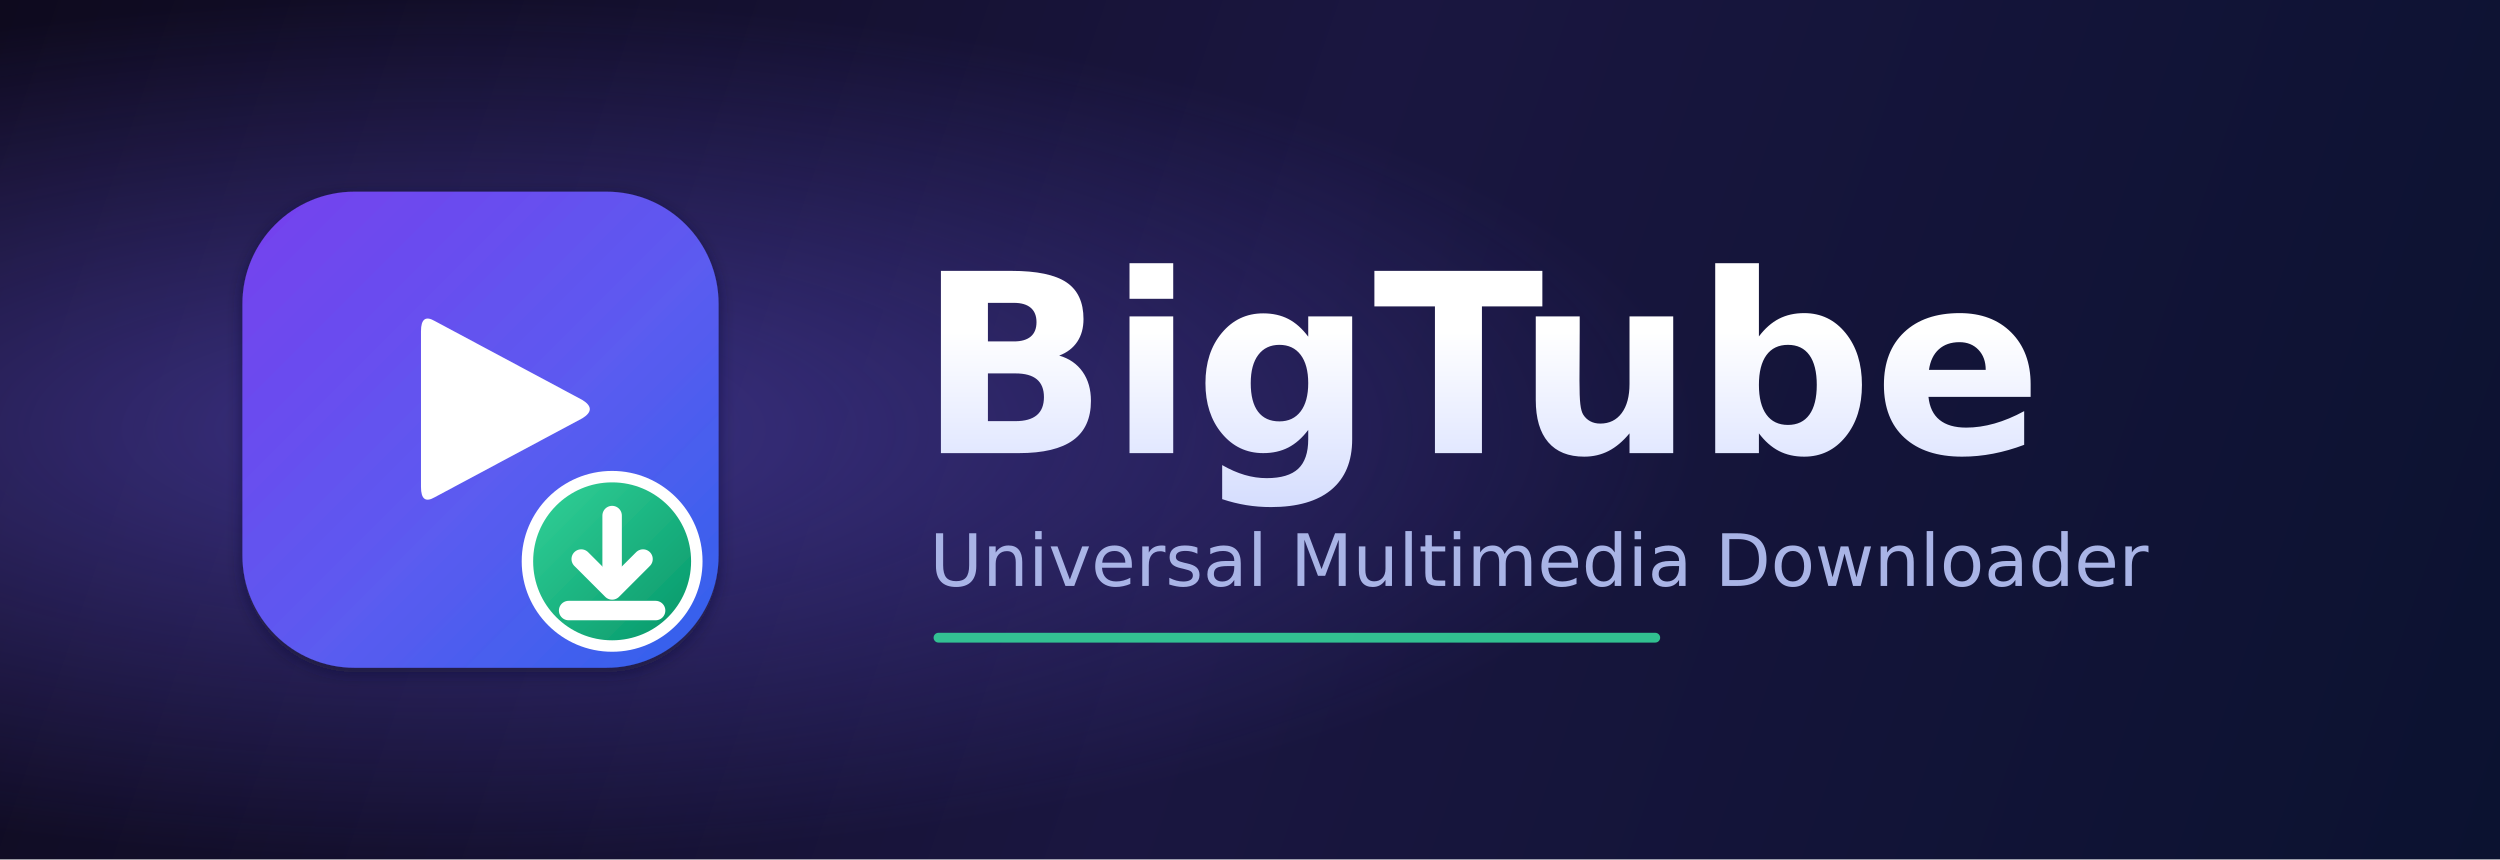
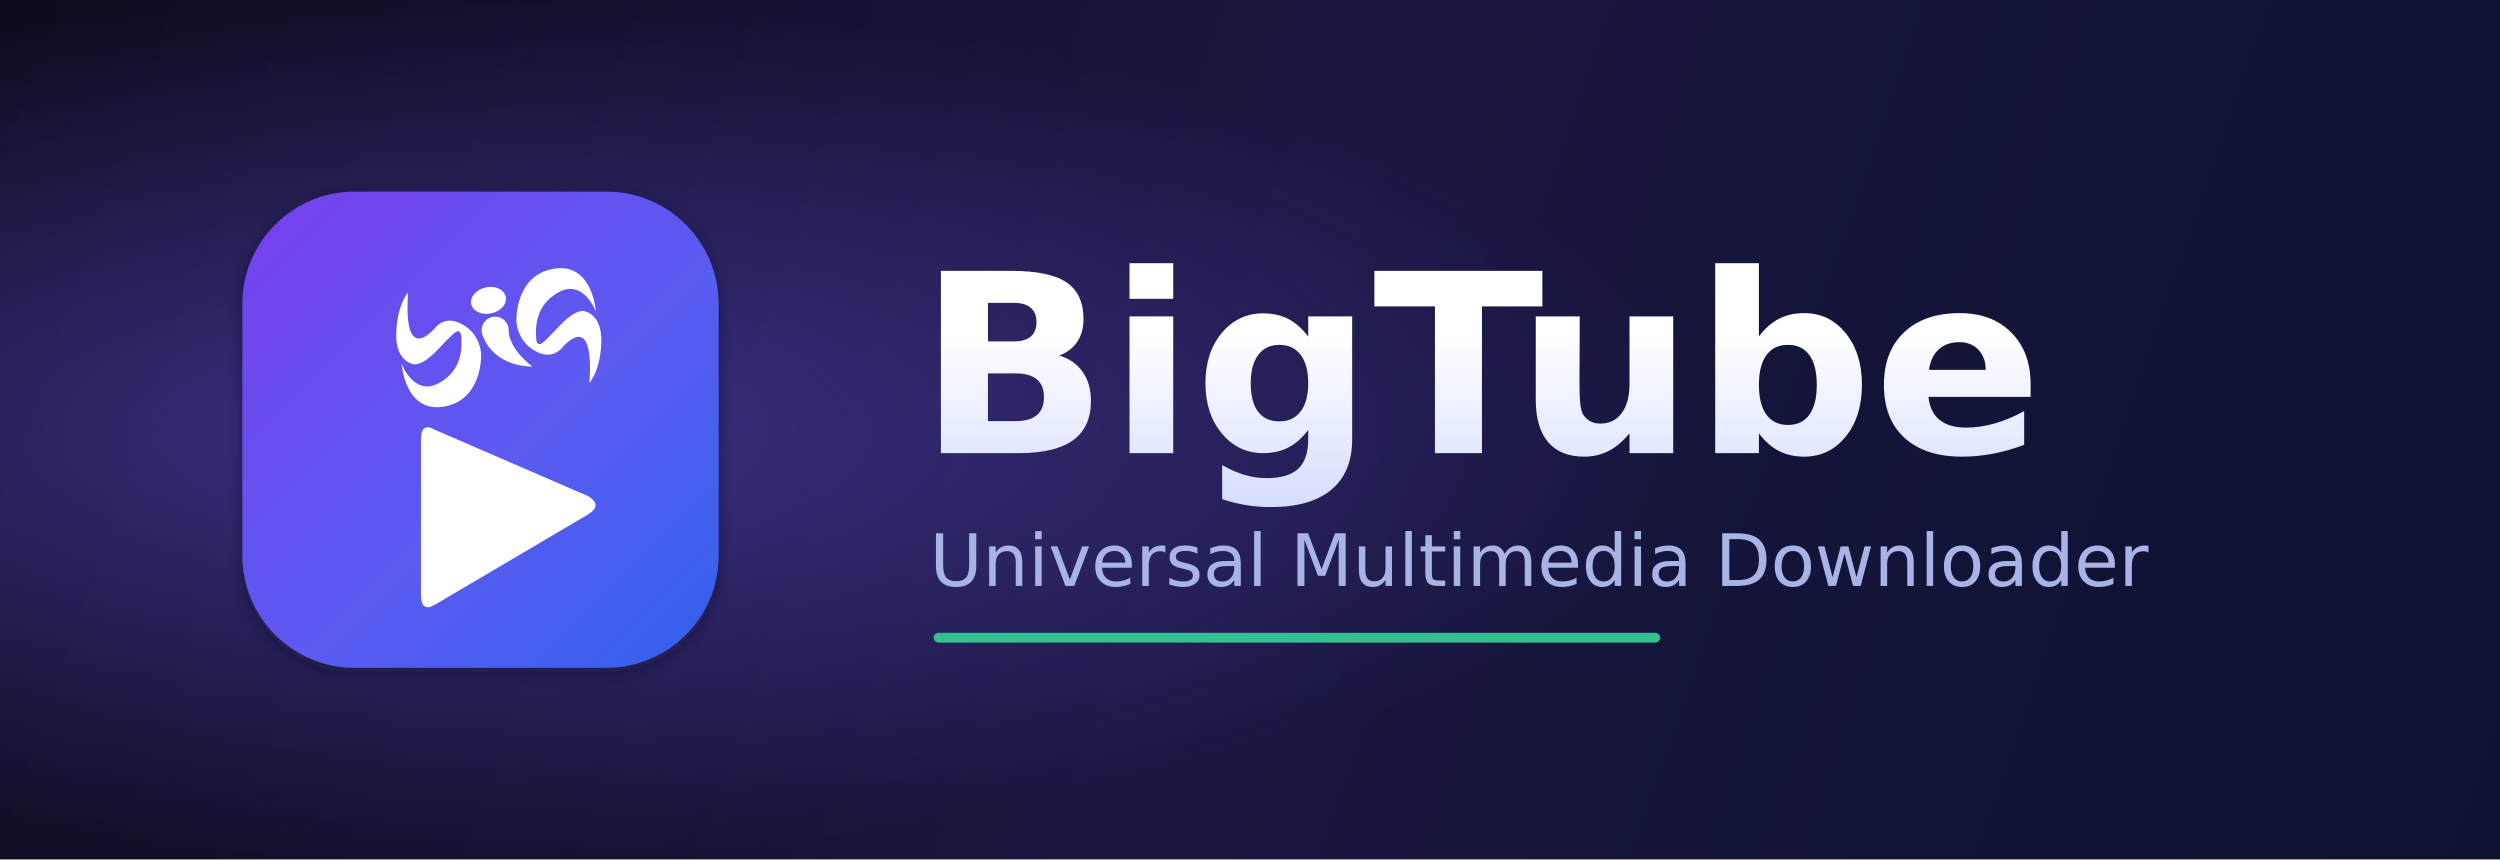
<svg xmlns="http://www.w3.org/2000/svg" width="1280" height="440" viewBox="0 0 1280 440">
  <defs>
    <linearGradient id="page" x1="0" y1="0" x2="1280" y2="440" gradientUnits="userSpaceOnUse">
      <stop offset="0" stop-color="#0E0A1E" />
      <stop offset="0.5" stop-color="#1A1640" />
      <stop offset="1" stop-color="#0B1230" />
    </linearGradient>
    <radialGradient id="glow" cx="0.18" cy="0.5" r="0.5">
      <stop offset="0" stop-color="#6D5BF0" stop-opacity="0.45" />
      <stop offset="1" stop-color="#6D5BF0" stop-opacity="0" />
    </radialGradient>
    <linearGradient id="ibg" x1="0" y1="0" x2="1024" y2="1024" gradientUnits="userSpaceOnUse">
      <stop offset="0" stop-color="#7C3AED" />
      <stop offset="0.55" stop-color="#5B5BF0" />
      <stop offset="1" stop-color="#2563EB" />
    </linearGradient>
    <linearGradient id="ibadge" x1="600" y1="600" x2="880" y2="880" gradientUnits="userSpaceOnUse">
      <stop offset="0" stop-color="#34D399" />
      <stop offset="1" stop-color="#059669" />
    </linearGradient>
    <linearGradient id="word" x1="440" y1="170" x2="440" y2="290" gradientUnits="userSpaceOnUse">
      <stop offset="0" stop-color="#FFFFFF" />
      <stop offset="1" stop-color="#C7D2FE" />
    </linearGradient>
    <filter id="isoft" x="-20%" y="-20%" width="140%" height="140%">
      <feDropShadow dx="0" dy="8" stdDeviation="14" flood-color="#120f2e" flood-opacity="0.5" />
    </filter>
  </defs>
  <rect width="1280" height="440" fill="url(#page)" />
  <rect width="1280" height="440" fill="url(#glow)" />
  <g transform="translate(96,70) scale(0.293)" filter="url(#isoft)">
    <rect x="96" y="96" width="832" height="832" rx="196" fill="url(#ibg)" />
-     <path d="M 432 322 Q 408 308 408 340 L 408 612 Q 408 644 432 630 L 690 492 Q 716 476 690 460 Z" fill="#ffffff" />
-     <circle cx="742" cy="742" r="158" fill="#ffffff" />
-     <circle cx="742" cy="742" r="138" fill="url(#ibadge)" />
-     <g stroke="#ffffff" stroke-width="34" stroke-linecap="round" stroke-linejoin="round" fill="none">
-       <line x1="742" y1="662" x2="742" y2="788" />
-       <polyline points="688,738 742,792 796,738" />
-       <line x1="666" y1="828" x2="818" y2="828" />
+     <g transform="translate(-8,40) scale(46) translate(-148.2518,-43.29768)" fill="#ffffff">
+       <path d="m 162.601,47.421 c -0.082,-1.39e-4 -0.17,0.007 -0.262,0.022 -1.482,0.248 -1.419,1.973 -1.419,1.973 0,0 -5e-5,0.764 0.712,1.15 0.593,0.341 0.935,-0.028 0.993,-0.086 0.058,-0.058 1.264,-1.567 1.07,1.299 0,0 0.424,-0.462 0.451,-1.562 0.027,-1.1 -0.681,-1.168 -0.681,-1.168 0,0 -0.312,-0.078 -0.933,0.592 -0.621,0.67 -0.664,0.64 -0.664,0.64 0,0 -0.175,0.124 -0.196,-0.187 -0.021,-0.311 -0.087,-1.253 0.86,-1.762 0.947,-0.509 1.408,0.739 1.408,0.739 0,0 -0.105,-1.648 -1.339,-1.651 z m -2.673,0.713 a 0.503,0.671 77.92 0 0 -0.173,0.02 0.503,0.671 77.92 0 0 -0.551,0.633 0.503,0.671 77.92 0 0 0.762,0.352 0.503,0.671 77.92 0 0 0.551,-0.633 0.503,0.671 77.92 0 0 -0.588,-0.371 z m -3.123,0.213 c 0,0 -0.425,0.462 -0.451,1.562 -0.026,1.1 0.68,1.165 0.68,1.165 0,0 0.312,0.078 0.933,-0.593 0.621,-0.67 0.664,-0.639 0.664,-0.639 0,0 0.175,-0.123 0.196,0.187 0.02,0.31 0.088,1.256 -0.86,1.763 -0.948,0.507 -1.407,-0.739 -1.407,-0.739 0,0 0.12,1.875 1.601,1.628 1.482,-0.247 1.419,-1.973 1.419,-1.973 0,0 0.002,-0.763 -0.713,-1.15 -0.593,-0.341 -0.934,0.027 -0.993,0.086 -0.059,0.059 -1.263,1.567 -1.069,-1.297 z m 3.269,0.917 a 0.514,0.514 0 0 0 -0.473,0.551 0.505,0.505 0 0 0 0.023,0.12 c 0,0 0.299,1.189 1.907,1.227 0,-5.95e-4 -0.928,-0.662 -0.906,-1.425 a 0.514,0.514 0 0 0 -0.551,-0.473 z" />
    </g>
+     <path d="M 432 512 Q 408 498 408 530 L 408 800 Q 408 832 432 818 L 700 660 Q 726 644 700 628 Z" fill="#ffffff" />
  </g>
  <text x="470" y="232" font-family="DejaVu Sans, Verdana, sans-serif" font-weight="bold" font-size="128" fill="url(#word)">BigTube</text>
  <text x="476" y="300" font-family="DejaVu Sans, Verdana, sans-serif" font-size="37" fill="#A9B4E6">Universal Multimedia Downloader</text>
  <rect x="478" y="324" width="372" height="5" rx="2.5" fill="#34D399" opacity="0.9" />
</svg>
